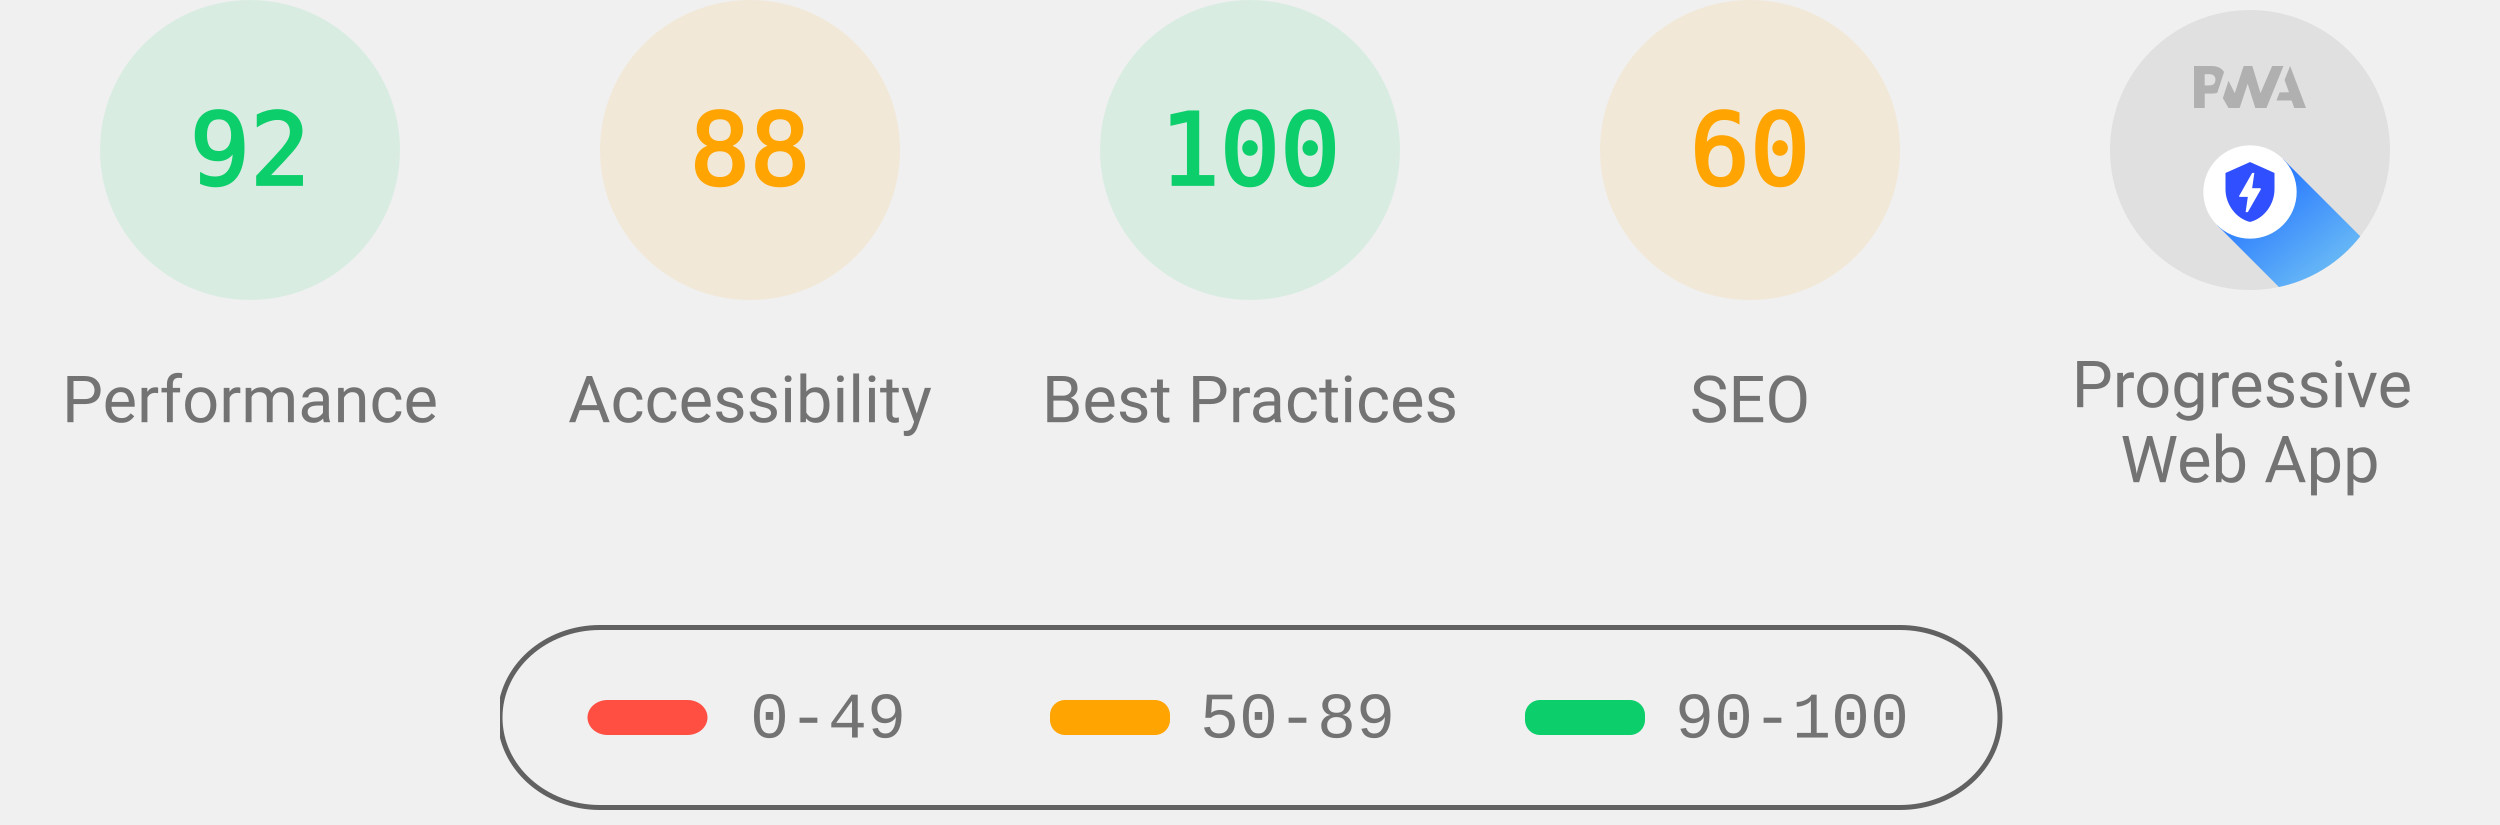
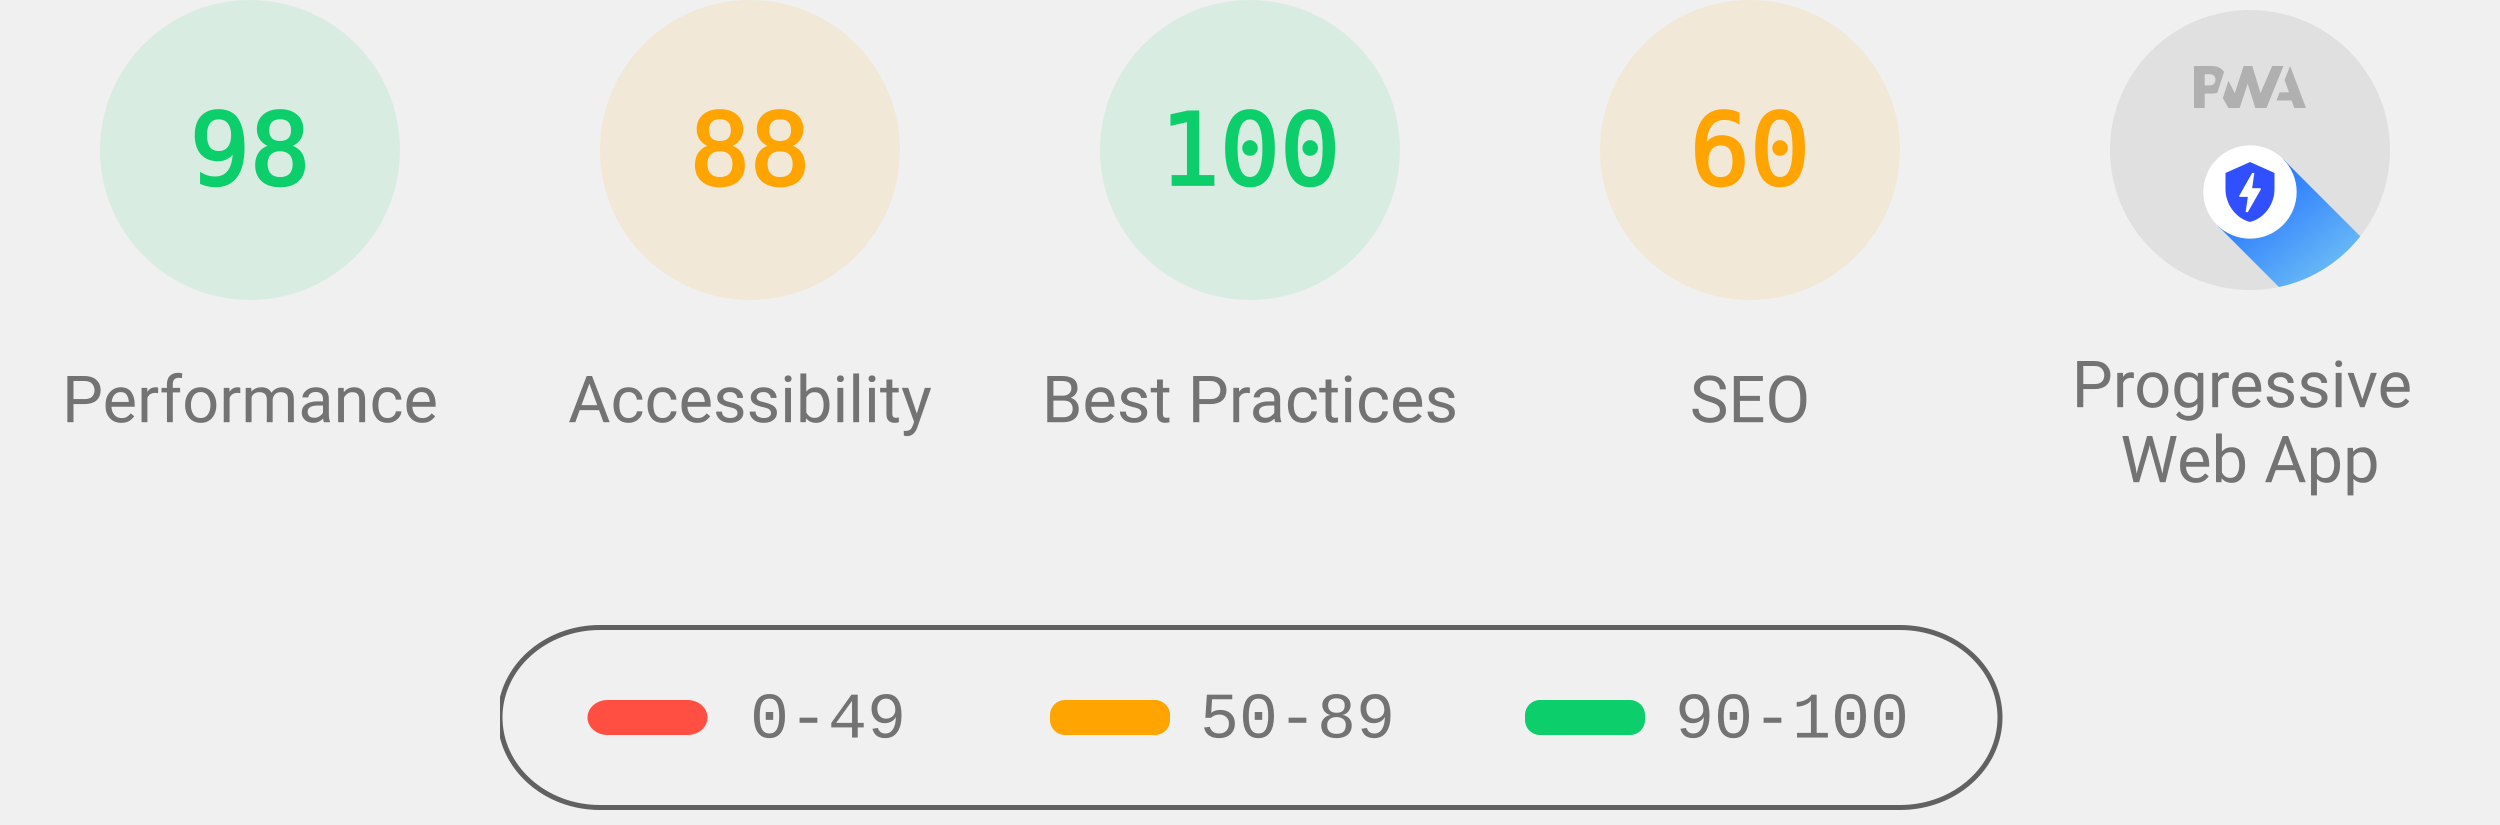
<svg xmlns="http://www.w3.org/2000/svg" class="theme--agnostic" fill="none" width="1000" height="330">
  <style>
			.gauge-base {
				opacity: 0.1
			}

			.gauge-arc {
				fill: none;
				animation-delay: 250ms;
				stroke-linecap: round;
				transform: rotate(-90deg);
				transform-origin: 100px 60px;
				animation: load-gauge 1s ease forwards
			}

			.guage-text {
				font-size: 40px;
				font-family: monospace;
				text-align: center
			}

			.guage-red {
				color: #ff4e42;
				fill: #ff4e42;
				stroke: #ff4e42
			}
			.guage-orange {
				color: #ffa400;
				fill: #ffa400;
				stroke: #ffa400
			}
			.guage-green {
				color: #0cce6b;
				fill: #0cce6b;
				stroke: #0cce6b
			}
			.theme--agnostic .guage-undefined {
				color: #5c5c5c;
				fill: #5c5c5c;
				stroke: #5c5c5c
			}
			.theme--light .guage-undefined {
				color: #1e1e1e;
				fill: #1e1e1e;
				stroke: #1e1e1e
			}
			.theme--dark .guage-undefined {
				color: #f5f5f5;
				fill: #f5f5f5;
				stroke: #f5f5f5
			}

			.guage-title {
				stroke: none;
				font-size: 26px;
				line-height: 26px;
				font-family: Roboto, Halvetica, Arial, sans-serif
			}
			.metric.guage-title {
				font-family: 'Courier New', Courier, monospace
			}
			.theme--agnostic .guage-title {
				color: #737373;
				fill: #737373
			}
			.theme--light .guage-title {
				color: #212121;
				fill: #212121
			}
			.theme--dark .guage-title {
				color: #f5f5f5;
				fill: #f5f5f5
			}

			@keyframes load-gauge {
				from {
					stroke-dasharray: 0 352.858
				}
			}
			.lh-gauge--pwa__disc {
				fill: #e0e0e0
			}
			.lh-gauge--pwa__logo {
				position: relative;
				fill: #b0b0b0
			}
			.lh-gauge--pwa__invisible {
				display: none
			}
			.lh-gauge--pwa__visible {
				display: inline
			}
			.guage-invisible {
				display: none
			}
			.lh-gauge--pwa__logo--primary-color {
				fill: #304ffe
			}
			.theme--agnostic .lh-gauge--pwa__logo--secondary-color {
				fill: #787878
			}
			.theme--light .lh-gauge--pwa__logo--secondary-color {
				fill: #3d3d3d
			}
			.theme--dark .lh-gauge--pwa__logo--secondary-color {
				fill: #d8b6b6
			}
			.theme--light #svg_2 {
				stroke: #00000022
			}
			.theme--agnostic #svg_2 {
				stroke: #616161
			}
			.theme--light #svg_2 {
				stroke: #00000022
			}
			.theme--dark #svg_2 {
				stroke: #f5f5f566
			}
		</style>
  <svg class="guage-div guage-perf guage-green" viewBox="0 0 200 200" width="200" height="200" x="0" y="0">
    <circle class="gauge-base" r="56" cx="100" cy="60" stroke-width="8" />
-     <circle class="gauge-arc guage-arc-1" r="56" cx="100" cy="60" stroke-width="8" style="stroke-dasharray: 323.709, 351.858;" />
-     <text class="guage-text" x="100px" y="60px" alignment-baseline="central" dominant-baseline="central" text-anchor="middle">92</text>
+     <circle class="gauge-arc guage-arc-1" r="56" cx="100" cy="60" stroke-width="8" style="stroke-dasharray: 344.821, 351.858;" />
+     <text class="guage-text" x="100px" y="60px" alignment-baseline="central" dominant-baseline="central" text-anchor="middle">98</text>
    <text class="guage-title" x="100px" y="160px" alignment-baseline="central" dominant-baseline="central" text-anchor="middle">Performance</text>
  </svg>,<svg class="guage-div guage-perf guage-orange" viewBox="0 0 200 200" width="200" height="200" x="200" y="0">
    <circle class="gauge-base" r="56" cx="100" cy="60" stroke-width="8" />
    <circle class="gauge-arc guage-arc-1" r="56" cx="100" cy="60" stroke-width="8" style="stroke-dasharray: 309.635, 351.858;" />
    <text class="guage-text" x="100px" y="60px" alignment-baseline="central" dominant-baseline="central" text-anchor="middle">88</text>
    <text class="guage-title" x="100px" y="160px" alignment-baseline="central" dominant-baseline="central" text-anchor="middle">Accessibility</text>
  </svg>,<svg class="guage-div guage-perf guage-green" viewBox="0 0 200 200" width="200" height="200" x="400" y="0">
    <circle class="gauge-base" r="56" cx="100" cy="60" stroke-width="8" />
    <circle class="gauge-arc guage-arc-1" r="56" cx="100" cy="60" stroke-width="8" style="stroke-dasharray: 351.858, 351.858;" />
    <text class="guage-text" x="100px" y="60px" alignment-baseline="central" dominant-baseline="central" text-anchor="middle">100</text>
    <text class="guage-title" x="100px" y="160px" alignment-baseline="central" dominant-baseline="central" text-anchor="middle">Best Practices</text>
  </svg>,<svg class="guage-div guage-perf guage-orange" viewBox="0 0 200 200" width="200" height="200" x="600" y="0">
    <circle class="gauge-base" r="56" cx="100" cy="60" stroke-width="8" />
    <circle class="gauge-arc guage-arc-1" r="56" cx="100" cy="60" stroke-width="8" style="stroke-dasharray: 211.115, 351.858;" />
    <text class="guage-text" x="100px" y="60px" alignment-baseline="central" dominant-baseline="central" text-anchor="middle">60</text>
    <text class="guage-title" x="100px" y="160px" alignment-baseline="central" dominant-baseline="central" text-anchor="middle">SEO</text>
  </svg>,<svg class="guage-div guage-pwa" viewBox="0 0 200 200" width="200" height="200" x="800" y="0">
    <svg viewBox="0 0 60 60" width="112" height="112" x="44" y="4">
      <defs>
        <linearGradient id="lh-gauge--pwa__check-circle__gradient-0" x1="50%" y1="0%" x2="50%" y2="100%">
          <stop stop-color="#00C852" offset="0%" />
          <stop stop-color="#009688" offset="100%" />
        </linearGradient>
        <linearGradient id="lh-gauge--pwa__installable__shadow-gradient-0" x1="76.056%" x2="24.111%" y1="82.995%" y2="24.735%">
          <stop stop-color="#A5D6A7" offset="0%" />
          <stop stop-color="#80CBC4" offset="100%" />
        </linearGradient>
        <linearGradient id="lh-gauge--pwa__fast-reliable__shadow-gradient-0" x1="76.056%" y1="82.995%" x2="25.678%" y2="26.493%">
          <stop stop-color="#64B5F6" offset="0%" />
          <stop stop-color="#2979FF" offset="100%" />
        </linearGradient>
        <g id="lh-gauge--pwa__fast-reliable-badge-0">
          <circle fill="#FFFFFF" cx="10" cy="10" r="10" />
          <path fill="#304FFE" d="M10 3.58l5.25 2.34v3.5c0 3.23-2.24 6.26-5.25 7-3.01-.74-5.25-3.77-5.25-7v-3.5L10 3.58zm-.47 10.74l2.76-4.83.03-.07c.04-.08 0-.24-.22-.24h-1.64l.47-3.26h-.47l-2.7 4.77c-.02.01.05-.1-.04.05-.09.16-.1.31.18.31h1.63l-.47 3.27h.47z" />
        </g>
        <g id="lh-gauge--pwa__installable-badge-0">
          <circle fill="#FFFFFF" cx="10" cy="10" r="10" />
          <path fill="#009688" d="M10 4.167A5.835 5.835 0 0 0 4.167 10 5.835 5.835 0 0 0 10 15.833 5.835 5.835 0 0 0 15.833 10 5.835 5.835 0 0 0 10 4.167zm2.917 6.416h-2.334v2.334H9.417v-2.334H7.083V9.417h2.334V7.083h1.166v2.334h2.334v1.166z" />
        </g>
      </defs>
      <g stroke="none" fill-rule="nonzero">
        <circle class="lh-gauge--pwa__disc" cx="30" cy="30" r="30" />
        <g class="lh-gauge--pwa__logo">
          <path d="M35.66 19.39l.7-1.75h2L37.4 15 38.6 12l3.4 9h-2.51l-.58-1.61z" />
          <path d="M33.52 21l3.65-9h-2.42l-2.5 5.82L30.5 12h-1.86l-1.9 5.82-1.35-2.65-1.21 3.72L25.4 21h2.38l1.72-5.2 1.64 5.2z" />
          <path fill-rule="nonzero" d="M20.3 17.91h1.48c.45 0 .85-.05 1.2-.15l.39-1.18 1.07-3.3a2.64 2.64 0 0 0-.28-.37c-.55-.6-1.36-.91-2.42-.91H18v9h2.3V17.9zm1.96-3.84c.22.22.33.5.33.87 0 .36-.1.65-.29.87-.2.23-.59.35-1.15.35h-.86v-2.41h.87c.52 0 .89.1 1.1.32z" />
        </g>
        <rect class="lh-gauge--pwa__component lh-gauge--pwa__na-line lh-gauge--pwa__invisible" fill="#FFFFFF" x="20" y="32" width="20" height="4" rx="2" />
        <g class="lh-gauge--pwa__component lh-gauge--pwa__fast-reliable-badge lh-gauge--pwa__visible" transform="translate(20, 29)">
          <path fill="url(#lh-gauge--pwa__fast-reliable__shadow-gradient-0)" d="M33.63 19.49A30 30 0 0 1 16.2 30.36L3 17.14 17.14 3l16.49 16.49z" />
          <use href="#lh-gauge--pwa__fast-reliable-badge-0" />
        </g>
        <g class="lh-gauge--pwa__component lh-gauge--pwa__installable-badge lh-gauge--pwa__invisible" transform="translate(20, 29)">
          <path fill="url(#lh-gauge--pwa__installable__shadow-gradient-0)" d="M33.629 19.487c-4.272 5.453-10.391 9.39-17.415 10.869L3 17.142 17.142 3 33.63 19.487z" />
          <use href="#lh-gauge--pwa__installable-badge-0" />
        </g>
        <g class="lh-gauge--pwa__component lh-gauge--pwa__fast-reliable-installable-badges lh-gauge--pwa__invisible">
          <g transform="translate(8, 29)">
            <path fill="url(#lh-gauge--pwa__fast-reliable__shadow-gradient-0)" d="M16.321 30.463L3 17.143 17.142 3l22.365 22.365A29.864 29.864 0 0 1 22 31c-1.942 0-3.84-.184-5.679-.537z" />
            <use href="#lh-gauge--pwa__fast-reliable-badge-0" />
          </g>
          <g transform="translate(32, 29)">
            <path fill="url(#lh-gauge--pwa__installable__shadow-gradient-0)" d="M25.982 11.84a30.107 30.107 0 0 1-13.08 15.203L3 17.143 17.142 3l8.84 8.84z" />
            <use href="#lh-gauge--pwa__installable-badge-0" />
          </g>
        </g>
        <g class="lh-gauge--pwa__component lh-gauge--pwa__check-circle lh-gauge--pwa__invisible" transform="translate(18, 28)">
          <circle fill="#FFFFFF" cx="12" cy="12" r="12" />
          <path fill="url(#lh-gauge--pwa__check-circle__gradient-0)" d="M12 2a10 10 0 1 0 0 20 10 10 0 0 0 0-20zm-2 15l-5-5 1.41-1.41L10 14.17l7.59-7.59L19 8l-9 9z" />
        </g>
      </g>
    </svg>
    <text class="guage-title" y="160px" alignment-baseline="central" dominant-baseline="central" text-anchor="middle">
      <tspan x="100px" dy="-6px">Progressive</tspan>
      <tspan x="100px" dy="30px">Web App</tspan>
    </text>
  </svg>
  <svg width="604" height="76" x="200" y="250">
    <g>
      <rect fill="none" id="canvas_background" height="80" width="604" y="-1" x="-1" />
      <g display="none" overflow="visible" y="0" x="0" height="100%" width="100%" id="canvasGrid">
        <rect fill="url(#gridpattern)" stroke-width="0" y="0" x="0" height="100%" width="100%" />
      </g>
    </g>
    <g>
      <rect fill-opacity="0" stroke-width="2" rx="40" id="svg_2" height="72" width="600" y="1" x="0" fill="#000000" />
      <rect stroke="#000" rx="8" id="svg_3" height="14" width="48" y="30" x="35" stroke-opacity="null" stroke-width="0" fill="#ff4e42" />
      <rect stroke="#000" rx="6" id="svg_4" height="14" width="48" y="30" x="220" stroke-opacity="null" stroke-width="0" fill="#ffa400" />
      <rect stroke="#000" rx="6" id="svg_5" height="14" width="48" y="30" x="410" stroke-opacity="null" stroke-width="0" fill="#0cce6b" />
      <text class="metric guage-title" xml:space="preserve" text-anchor="start" font-size="26" id="svg_6" y="45" x="100" stroke-opacity="null" stroke-width="0" stroke="#000">0-49</text>
      <text class="metric guage-title" xml:space="preserve" text-anchor="start" font-size="26" id="svg_7" y="45" x="280" stroke-opacity="null" stroke-width="0" stroke="#000">50-89</text>
      <text class="metric guage-title" xml:space="preserve" text-anchor="start" font-size="26" id="svg_8" y="45" x="470" stroke-opacity="null" stroke-width="0" stroke="#000">90-100</text>
    </g>
  </svg>
</svg>
